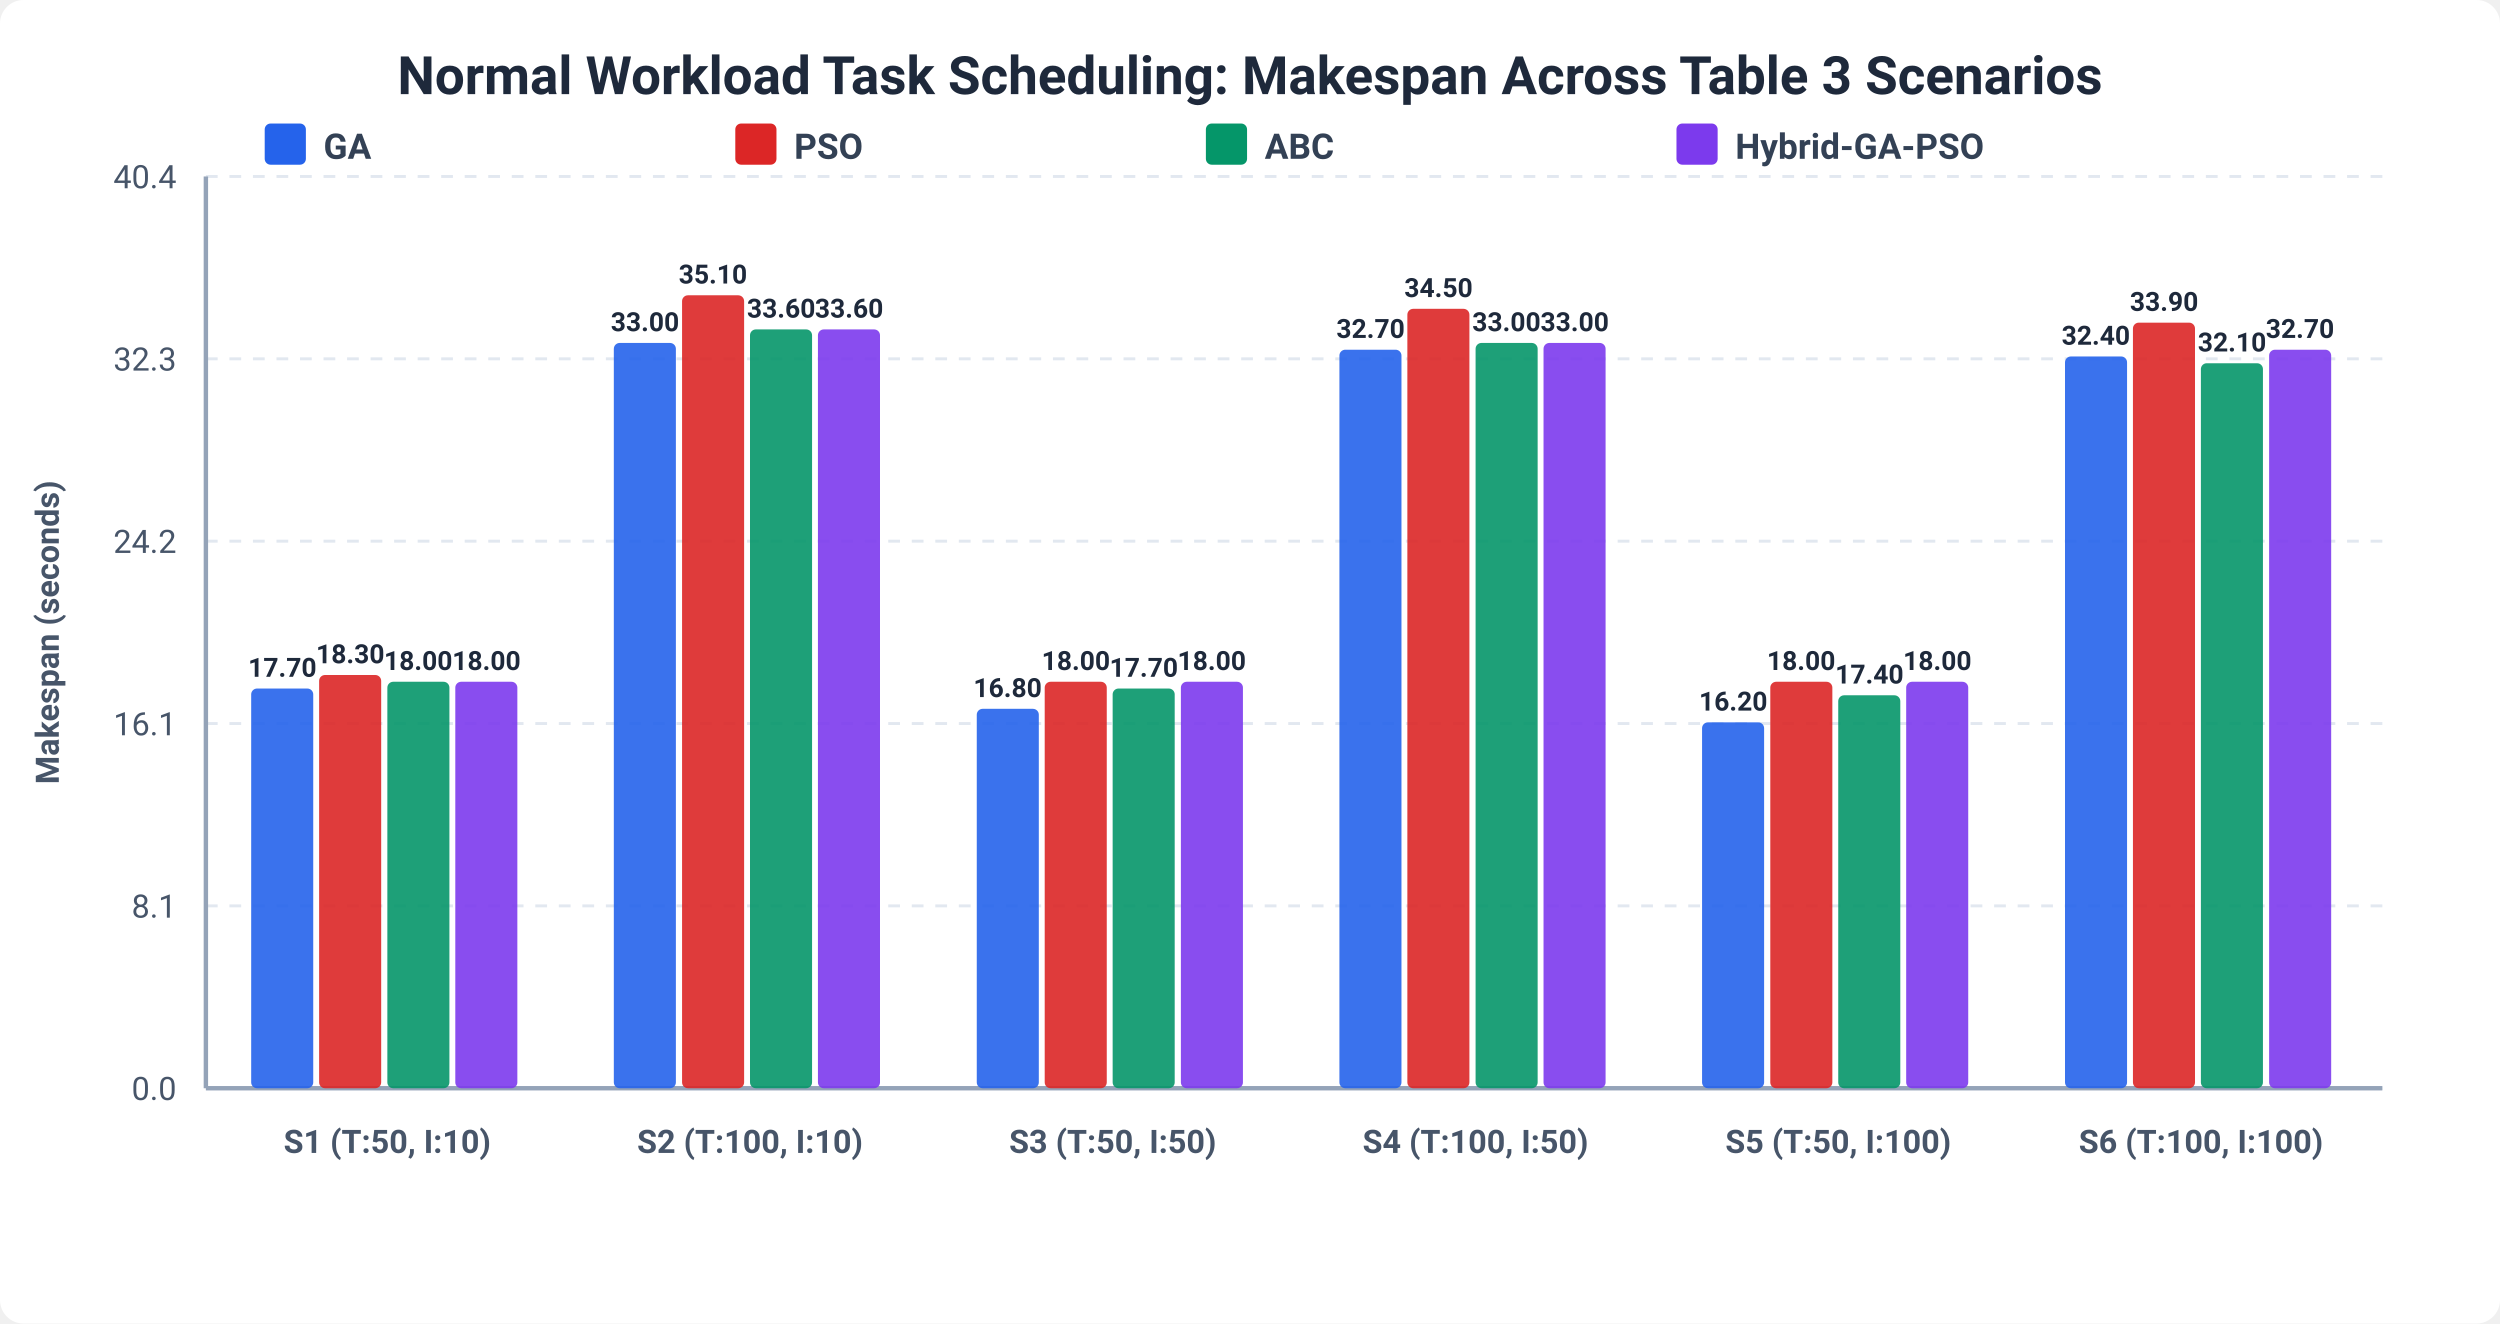
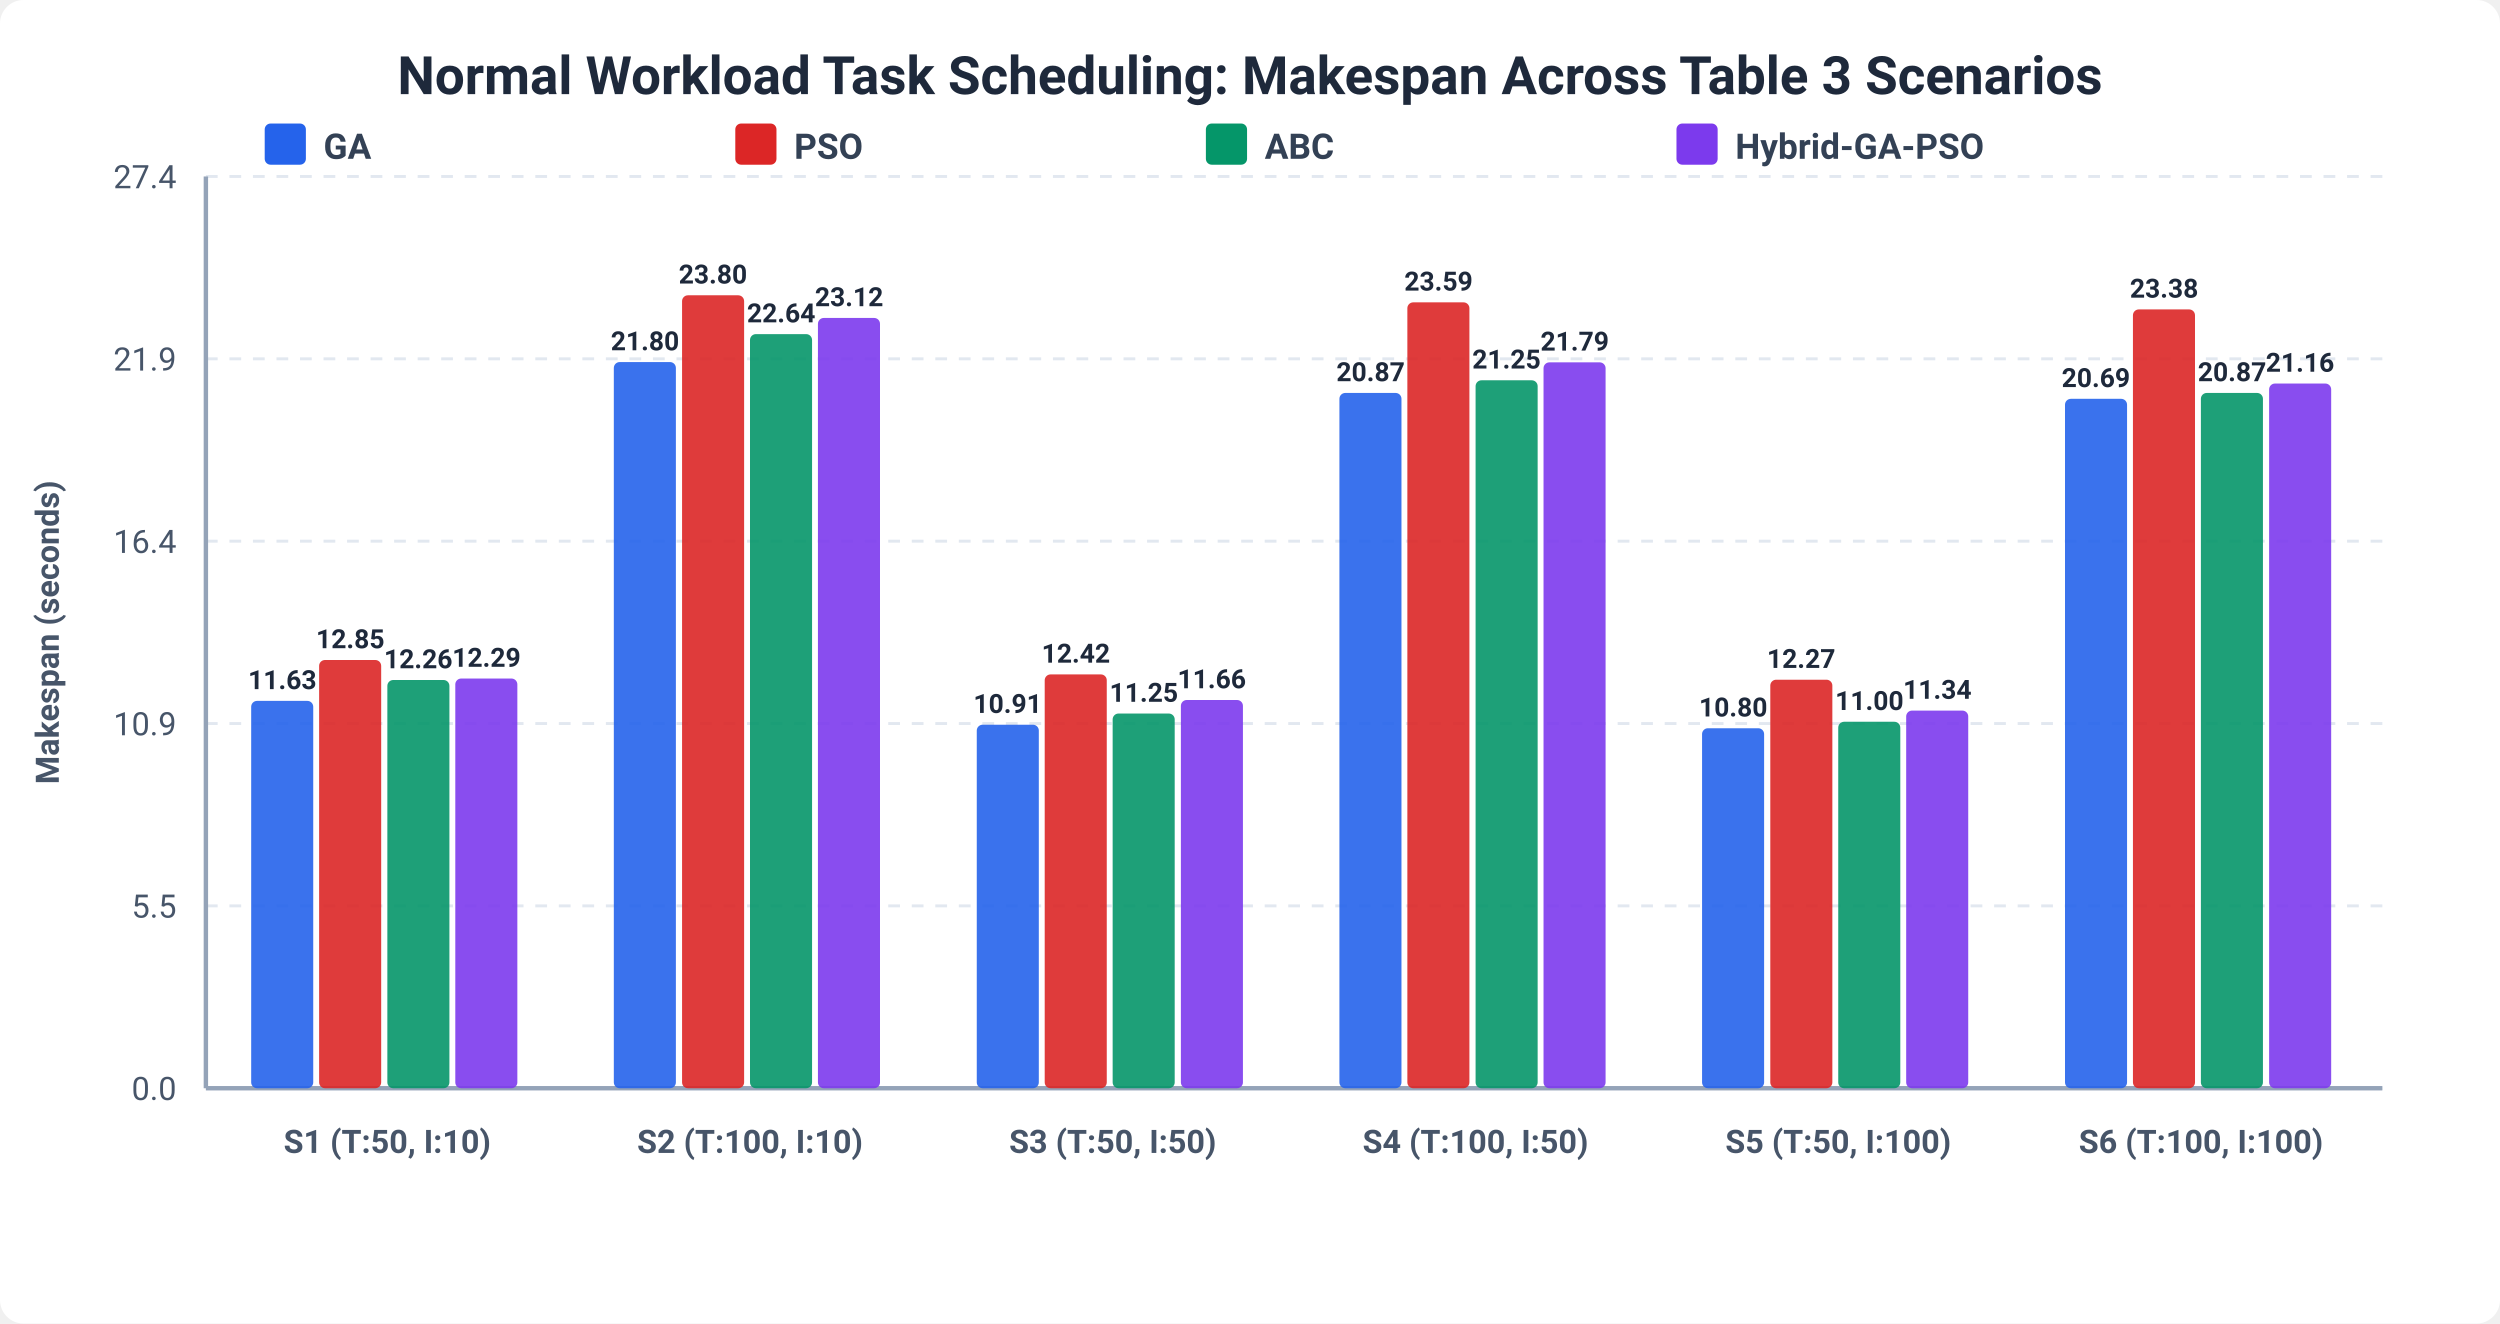
<svg xmlns="http://www.w3.org/2000/svg" viewBox="0 0 850 450" width="850" height="450">
  <style>
  .title { font-family: -apple-system, BlinkMacSystemFont, "Segoe UI", Roboto, sans-serif; font-size: 18px; font-weight: 700; fill: #1E293B; }
  .axis { stroke: #94A3B8; stroke-width: 1.5; }
  .grid { stroke: #E2E8F0; stroke-dasharray: 4,4; stroke-width: 1; }
  .label { font-family: -apple-system, BlinkMacSystemFont, "Segoe UI", Roboto, sans-serif; font-size: 11px; fill: #475569; }
  .legend { font-family: -apple-system, BlinkMacSystemFont, "Segoe UI", Roboto, sans-serif; font-size: 12px; font-weight: 600; fill: #334155; }
  .val-text { font-family: -apple-system, BlinkMacSystemFont, "Segoe UI", Roboto, sans-serif; font-size: 9px; fill: #1E293B; text-anchor: middle; font-weight: 600; }
</style>
  <rect width="850" height="450" fill="#FFFFFF" rx="8" />
  <text x="425.0" y="32" class="title" text-anchor="middle">Normal Workload Task Scheduling: Makespan Across Table 3 Scenarios</text>
  <rect x="90" y="42" width="14" height="14" fill="#2563EB" rx="2" />
  <text x="110" y="54" class="legend">GA</text>
  <rect x="250" y="42" width="14" height="14" fill="#DC2626" rx="2" />
  <text x="270" y="54" class="legend">PSO</text>
  <rect x="410" y="42" width="14" height="14" fill="#059669" rx="2" />
  <text x="430" y="54" class="legend">ABC</text>
  <rect x="570" y="42" width="14" height="14" fill="#7C3AED" rx="2" />
  <text x="590" y="54" class="legend">Hybrid-GA-PSO</text>
  <line x1="70" y1="370.0" x2="810" y2="370.0" class="grid" />
  <text x="60" y="374.0" class="label" text-anchor="end">0.0</text>
  <line x1="70" y1="308.0" x2="810" y2="308.0" class="grid" />
-   <text x="60" y="312.0" class="label" text-anchor="end">8.1</text>
+   <text x="60" y="312.0" class="label" text-anchor="end">5.5</text>
  <line x1="70" y1="246.0" x2="810" y2="246.0" class="grid" />
-   <text x="60" y="250.0" class="label" text-anchor="end">16.1</text>
+   <text x="60" y="250.0" class="label" text-anchor="end">10.9</text>
  <line x1="70" y1="184.0" x2="810" y2="184.0" class="grid" />
-   <text x="60" y="188.0" class="label" text-anchor="end">24.2</text>
+   <text x="60" y="188.0" class="label" text-anchor="end">16.4</text>
  <line x1="70" y1="122.0" x2="810" y2="122.0" class="grid" />
-   <text x="60" y="126.0" class="label" text-anchor="end">32.3</text>
+   <text x="60" y="126.0" class="label" text-anchor="end">21.9</text>
  <line x1="70" y1="60.0" x2="810" y2="60.0" class="grid" />
-   <text x="60" y="64.0" class="label" text-anchor="end">40.4</text>
+   <text x="60" y="64.0" class="label" text-anchor="end">27.4</text>
  <text x="-215.0" y="20" class="label" font-weight="700" text-anchor="middle" transform="rotate(-90)">Makespan (seconds)</text>
  <line x1="70" y1="370" x2="810" y2="370" class="axis" />
  <line x1="70" y1="60" x2="70" y2="370" class="axis" />
  <text x="131.667" y="392" class="label" text-anchor="middle" font-weight="600">S1 (T:50, I:10)</text>
-   <rect x="85.4" y="234.1" width="21.1" height="135.9" fill="#2563EB" rx="2" opacity="0.9" />
-   <text x="96.0" y="230.1" class="val-text">17.70</text>
-   <rect x="108.5" y="229.5" width="21.1" height="140.5" fill="#DC2626" rx="2" opacity="0.9" />
-   <text x="119.1" y="225.5" class="val-text">18.30</text>
-   <rect x="131.7" y="231.8" width="21.1" height="138.2" fill="#059669" rx="2" opacity="0.9" />
-   <text x="142.2" y="227.8" class="val-text">18.00</text>
-   <rect x="154.8" y="231.8" width="21.1" height="138.2" fill="#7C3AED" rx="2" opacity="0.9" />
-   <text x="165.4" y="227.8" class="val-text">18.00</text>
+   <rect x="85.4" y="238.3" width="21.1" height="131.7" fill="#2563EB" rx="2" opacity="0.9" />
+   <text x="96.0" y="234.3" class="val-text">11.63</text>
+   <rect x="108.5" y="224.4" width="21.1" height="145.6" fill="#DC2626" rx="2" opacity="0.9" />
+   <text x="119.1" y="220.4" class="val-text">12.85</text>
+   <rect x="131.7" y="231.2" width="21.1" height="138.8" fill="#059669" rx="2" opacity="0.9" />
+   <text x="142.2" y="227.2" class="val-text">12.26</text>
+   <rect x="154.8" y="230.7" width="21.1" height="139.3" fill="#7C3AED" rx="2" opacity="0.9" />
+   <text x="165.4" y="226.7" class="val-text">12.29</text>
  <text x="255" y="392" class="label" text-anchor="middle" font-weight="600">S2 (T:100, I:10)</text>
-   <rect x="208.7" y="116.6" width="21.1" height="253.4" fill="#2563EB" rx="2" opacity="0.9" />
-   <text x="219.3" y="112.6" class="val-text">33.00</text>
+   <rect x="208.7" y="123.1" width="21.1" height="246.9" fill="#2563EB" rx="2" opacity="0.9" />
+   <text x="219.3" y="119.1" class="val-text">21.80</text>
  <rect x="231.9" y="100.4" width="21.1" height="269.6" fill="#DC2626" rx="2" opacity="0.9" />
-   <text x="242.4" y="96.4" class="val-text">35.10</text>
-   <rect x="255.0" y="112.0" width="21.1" height="258.0" fill="#059669" rx="2" opacity="0.9" />
-   <text x="265.6" y="108.0" class="val-text">33.60</text>
-   <rect x="278.1" y="112.0" width="21.1" height="258.0" fill="#7C3AED" rx="2" opacity="0.9" />
-   <text x="288.7" y="108.0" class="val-text">33.60</text>
+   <text x="242.4" y="96.4" class="val-text">23.80</text>
+   <rect x="255.0" y="113.6" width="21.1" height="256.4" fill="#059669" rx="2" opacity="0.9" />
+   <text x="265.6" y="109.6" class="val-text">22.64</text>
+   <rect x="278.1" y="108.1" width="21.1" height="261.9" fill="#7C3AED" rx="2" opacity="0.9" />
+   <text x="288.7" y="104.1" class="val-text">23.12</text>
  <text x="378.333" y="392" class="label" text-anchor="middle" font-weight="600">S3 (T:50, I:50)</text>
-   <rect x="332.1" y="241.0" width="21.1" height="129.0" fill="#2563EB" rx="2" opacity="0.9" />
-   <text x="342.6" y="237.0" class="val-text">16.80</text>
-   <rect x="355.2" y="231.8" width="21.1" height="138.2" fill="#DC2626" rx="2" opacity="0.9" />
-   <text x="365.8" y="227.8" class="val-text">18.00</text>
-   <rect x="378.3" y="234.1" width="21.1" height="135.9" fill="#059669" rx="2" opacity="0.9" />
-   <text x="388.9" y="230.1" class="val-text">17.70</text>
-   <rect x="401.5" y="231.8" width="21.1" height="138.2" fill="#7C3AED" rx="2" opacity="0.9" />
-   <text x="412.0" y="227.8" class="val-text">18.00</text>
+   <rect x="332.1" y="246.4" width="21.1" height="123.6" fill="#2563EB" rx="2" opacity="0.9" />
+   <text x="342.6" y="242.4" class="val-text">10.91</text>
+   <rect x="355.2" y="229.3" width="21.1" height="140.7" fill="#DC2626" rx="2" opacity="0.9" />
+   <text x="365.8" y="225.3" class="val-text">12.42</text>
+   <rect x="378.3" y="242.6" width="21.1" height="127.4" fill="#059669" rx="2" opacity="0.9" />
+   <text x="388.9" y="238.6" class="val-text">11.25</text>
+   <rect x="401.5" y="238.0" width="21.1" height="132.0" fill="#7C3AED" rx="2" opacity="0.9" />
+   <text x="412.0" y="234.0" class="val-text">11.66</text>
  <text x="501.667" y="392" class="label" text-anchor="middle" font-weight="600">S4 (T:100, I:50)</text>
-   <rect x="455.4" y="118.9" width="21.1" height="251.1" fill="#2563EB" rx="2" opacity="0.9" />
-   <text x="466.0" y="114.9" class="val-text">32.70</text>
-   <rect x="478.5" y="105.0" width="21.1" height="265.0" fill="#DC2626" rx="2" opacity="0.9" />
-   <text x="489.1" y="101.0" class="val-text">34.50</text>
-   <rect x="501.7" y="116.6" width="21.1" height="253.4" fill="#059669" rx="2" opacity="0.9" />
-   <text x="512.2" y="112.6" class="val-text">33.00</text>
-   <rect x="524.8" y="116.6" width="21.1" height="253.4" fill="#7C3AED" rx="2" opacity="0.9" />
-   <text x="535.4" y="112.6" class="val-text">33.00</text>
+   <rect x="455.4" y="133.6" width="21.1" height="236.4" fill="#2563EB" rx="2" opacity="0.9" />
+   <text x="466.0" y="129.6" class="val-text">20.87</text>
+   <rect x="478.5" y="102.8" width="21.1" height="267.2" fill="#DC2626" rx="2" opacity="0.9" />
+   <text x="489.1" y="98.8" class="val-text">23.59</text>
+   <rect x="501.7" y="129.3" width="21.1" height="240.7" fill="#059669" rx="2" opacity="0.9" />
+   <text x="512.2" y="125.3" class="val-text">21.25</text>
+   <rect x="524.8" y="123.2" width="21.1" height="246.8" fill="#7C3AED" rx="2" opacity="0.9" />
+   <text x="535.4" y="119.2" class="val-text">21.79</text>
  <text x="625" y="392" class="label" text-anchor="middle" font-weight="600">S5 (T:50, I:100)</text>
-   <rect x="578.7" y="245.6" width="21.1" height="124.4" fill="#2563EB" rx="2" opacity="0.9" />
-   <text x="589.3" y="241.6" class="val-text">16.20</text>
-   <rect x="601.9" y="231.8" width="21.1" height="138.2" fill="#DC2626" rx="2" opacity="0.9" />
-   <text x="612.4" y="227.8" class="val-text">18.00</text>
-   <rect x="625.0" y="236.4" width="21.1" height="133.6" fill="#059669" rx="2" opacity="0.9" />
-   <text x="635.6" y="232.4" class="val-text">17.40</text>
-   <rect x="648.1" y="231.8" width="21.1" height="138.2" fill="#7C3AED" rx="2" opacity="0.9" />
-   <text x="658.7" y="227.8" class="val-text">18.00</text>
+   <rect x="578.7" y="247.6" width="21.1" height="122.4" fill="#2563EB" rx="2" opacity="0.9" />
+   <text x="589.3" y="243.6" class="val-text">10.80</text>
+   <rect x="601.9" y="231.1" width="21.1" height="138.9" fill="#DC2626" rx="2" opacity="0.9" />
+   <text x="612.4" y="227.1" class="val-text">12.27</text>
+   <rect x="625.0" y="245.4" width="21.1" height="124.6" fill="#059669" rx="2" opacity="0.9" />
+   <text x="635.6" y="241.4" class="val-text">11.00</text>
+   <rect x="648.1" y="241.6" width="21.1" height="128.4" fill="#7C3AED" rx="2" opacity="0.9" />
+   <text x="658.7" y="237.6" class="val-text">11.34</text>
  <text x="748.333" y="392" class="label" text-anchor="middle" font-weight="600">S6 (T:100, I:100)</text>
-   <rect x="702.1" y="121.2" width="21.1" height="248.8" fill="#2563EB" rx="2" opacity="0.9" />
-   <text x="712.6" y="117.2" class="val-text">32.40</text>
-   <rect x="725.2" y="109.7" width="21.1" height="260.3" fill="#DC2626" rx="2" opacity="0.9" />
-   <text x="735.8" y="105.7" class="val-text">33.90</text>
-   <rect x="748.3" y="123.5" width="21.1" height="246.5" fill="#059669" rx="2" opacity="0.9" />
-   <text x="758.9" y="119.5" class="val-text">32.10</text>
-   <rect x="771.5" y="118.9" width="21.1" height="251.1" fill="#7C3AED" rx="2" opacity="0.9" />
-   <text x="782.0" y="114.9" class="val-text">32.70</text>
+   <rect x="702.1" y="135.6" width="21.1" height="234.4" fill="#2563EB" rx="2" opacity="0.9" />
+   <text x="712.6" y="131.6" class="val-text">20.69</text>
+   <rect x="725.2" y="105.2" width="21.1" height="264.8" fill="#DC2626" rx="2" opacity="0.9" />
+   <text x="735.8" y="101.2" class="val-text">23.38</text>
+   <rect x="748.3" y="133.6" width="21.1" height="236.4" fill="#059669" rx="2" opacity="0.9" />
+   <text x="758.9" y="129.6" class="val-text">20.87</text>
+   <rect x="771.5" y="130.4" width="21.1" height="239.6" fill="#7C3AED" rx="2" opacity="0.9" />
+   <text x="782.0" y="126.4" class="val-text">21.16</text>
</svg>
